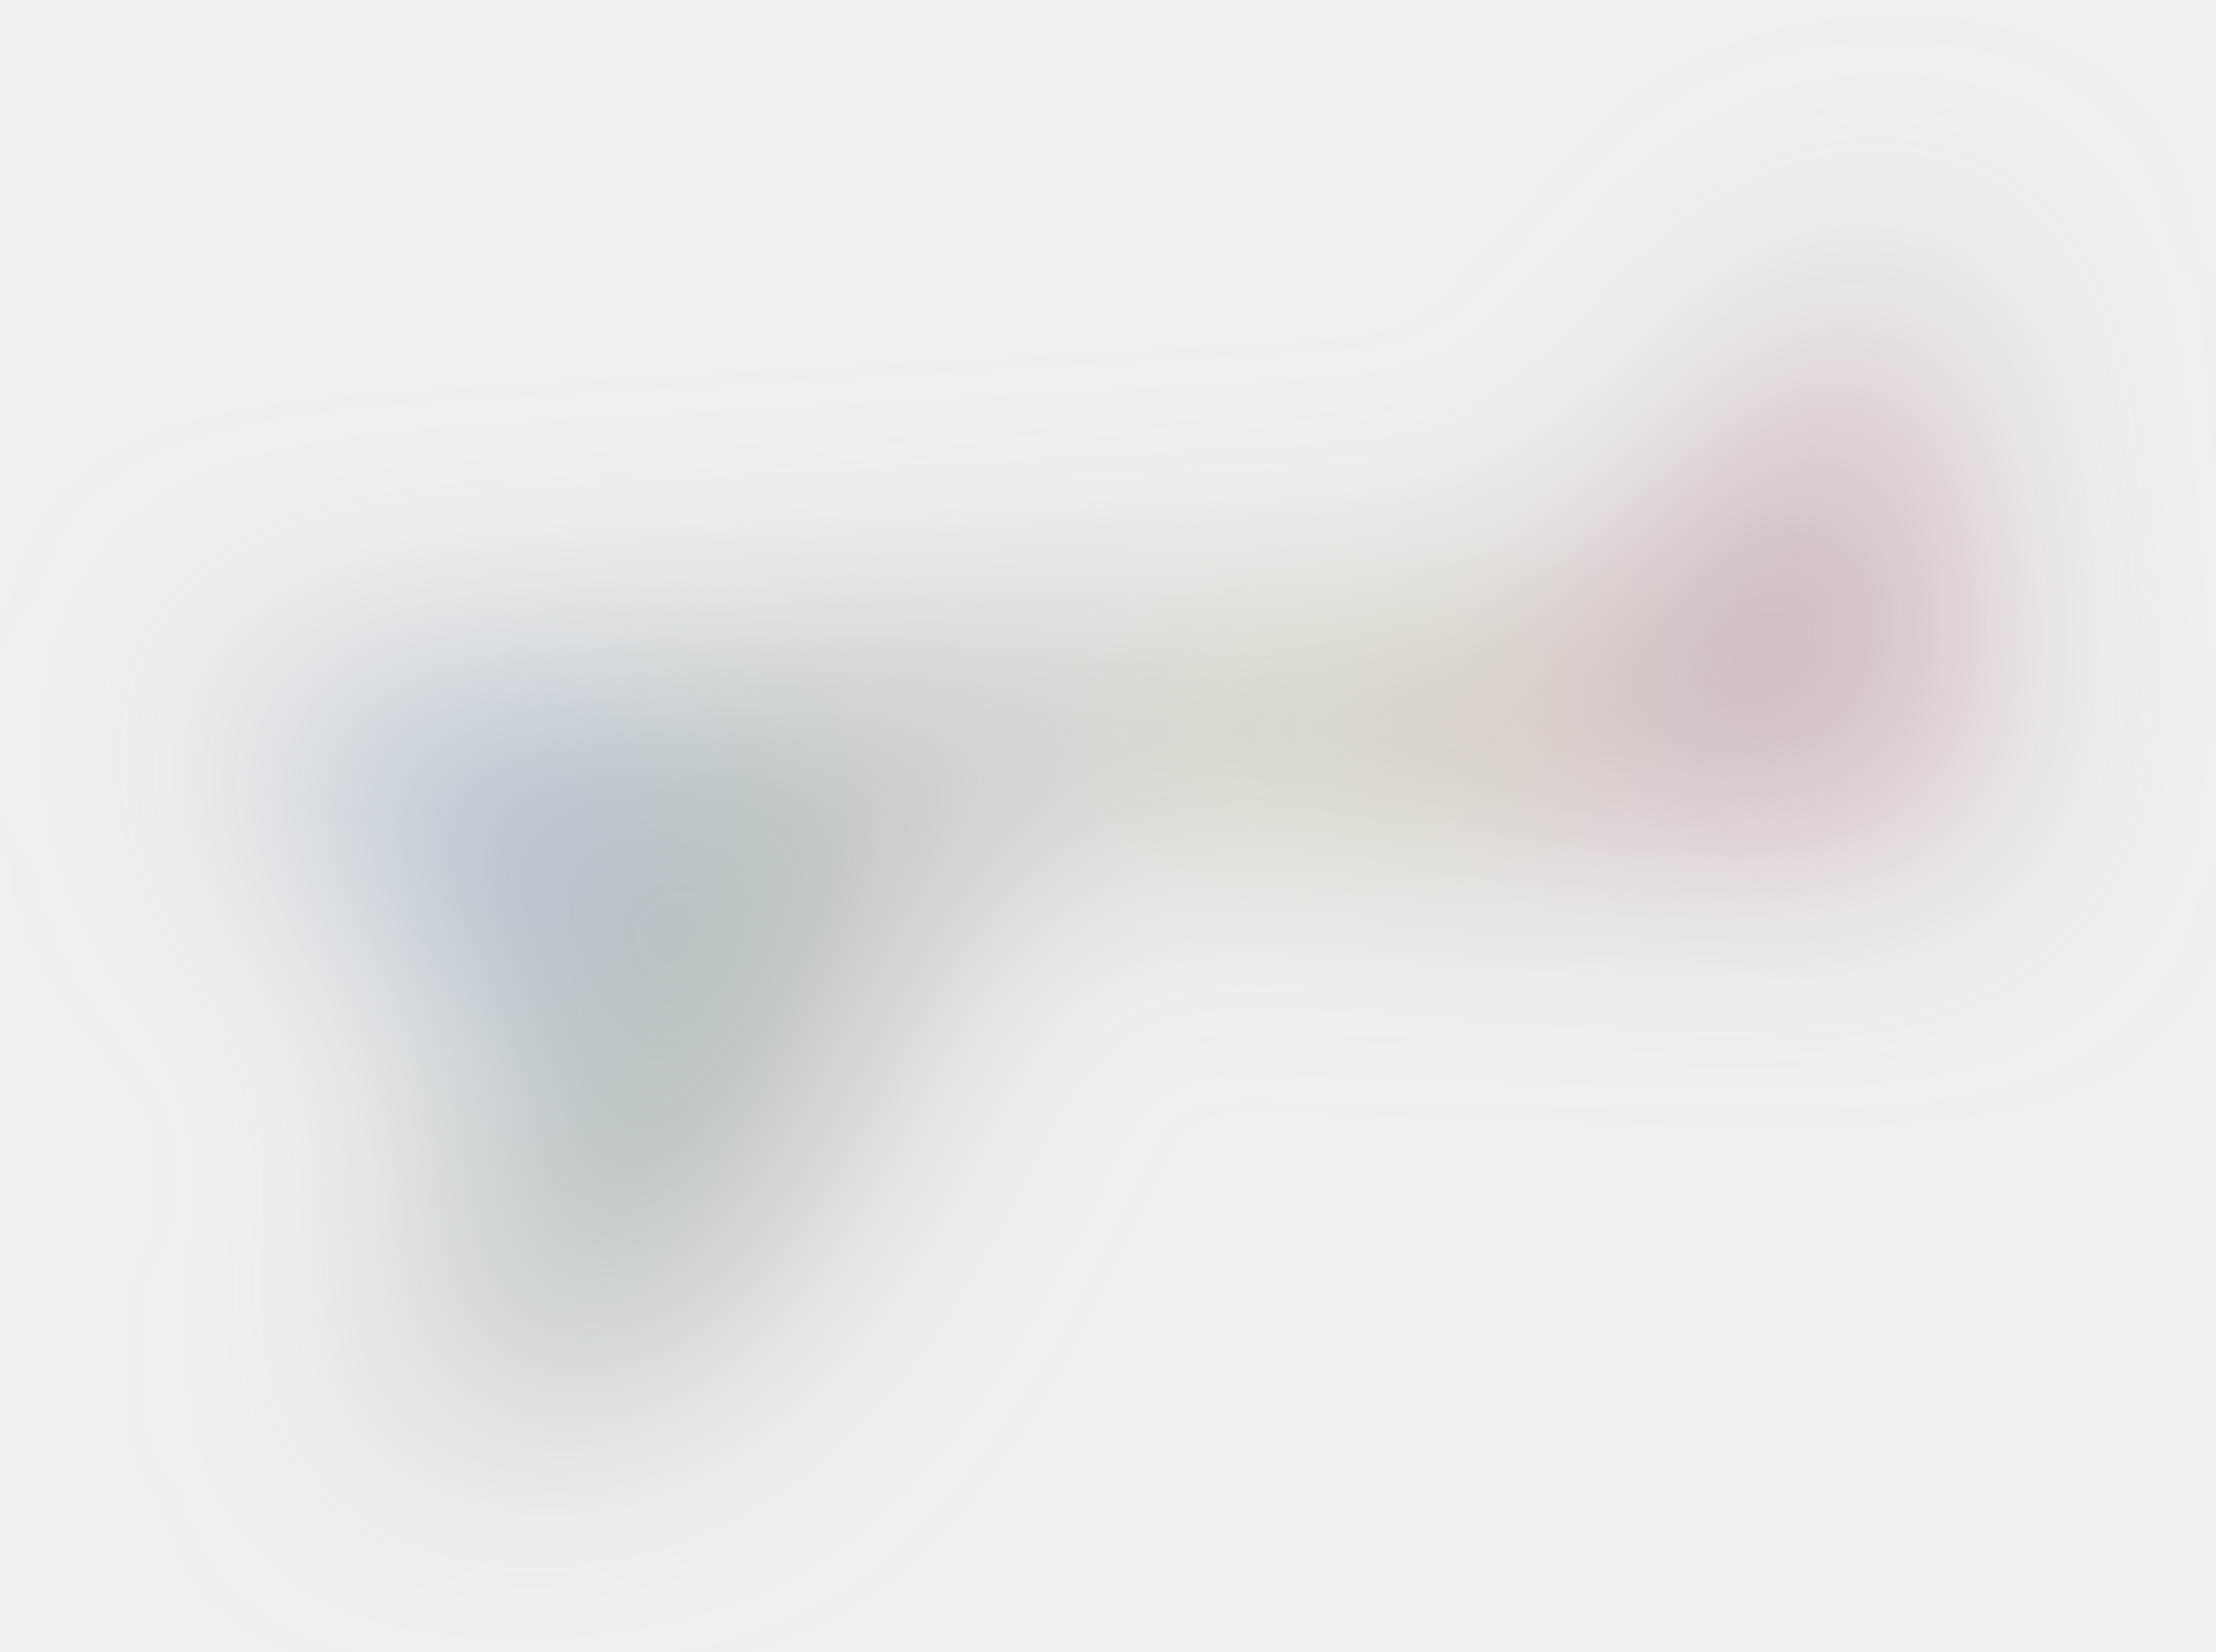
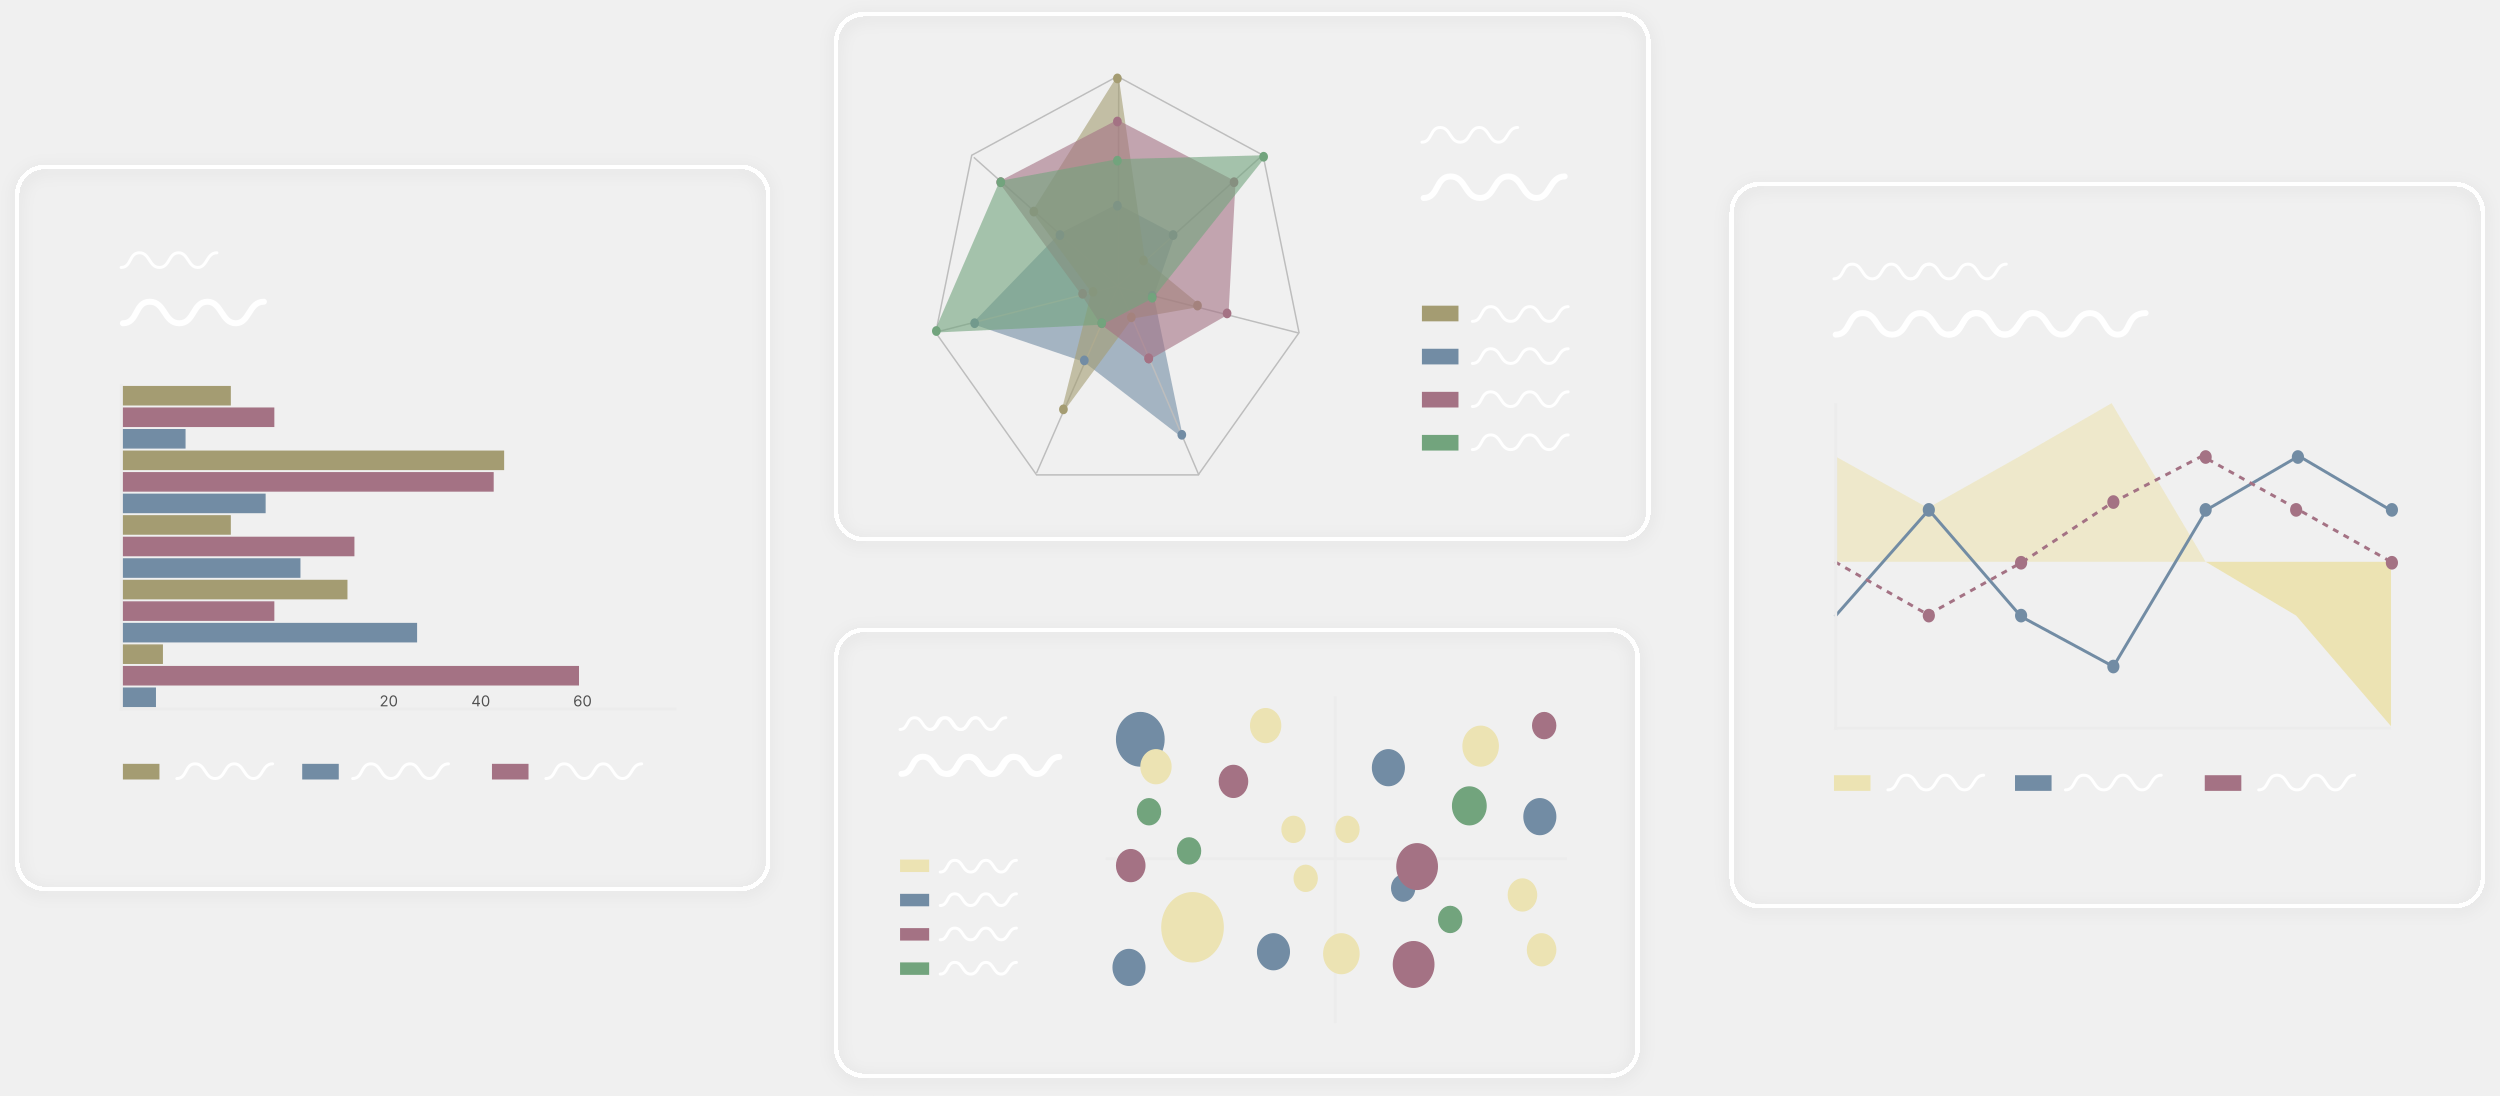
- <svg xmlns="http://www.w3.org/2000/svg" width="1787" height="1332" viewBox="0 0 1787 1332" fill="none">
-   <g opacity="0.5" filter="url(#filter0_f_269_3)">
-     <path d="M310.08 716.494C310.08 716.494 426.569 941.966 390.063 959.737L313.415 1131.8L533.442 1110.12L642.183 982.13L803.114 650.859L1586.96 675.071L1544.09 200.362L1268.36 503.56L202.614 561.502C180.813 596.456 310.08 716.494 310.08 716.494Z" fill="url(#paint0_linear_269_3)" />
+ <svg xmlns="http://www.w3.org/2000/svg" width="1672" height="733" viewBox="0 0 1672 733" fill="none">
+   <g filter="url(#filter0_d_247_2)">
+     <path d="M559.215 28C559.215 17.783 567.498 9.5 577.715 9.5H1083.97C1094.18 9.5 1102.47 17.783 1102.47 28V342.146C1102.47 352.363 1094.18 360.646 1083.97 360.646H577.715C567.498 360.646 559.215 352.363 559.215 342.146V28Z" stroke="white" stroke-width="3" shape-rendering="crispEdges" />
  </g>
+   <path opacity="0.6" d="M708.893 157.22L651.842 216.151L725.194 241.033L789.813 290.797L770.602 197.817L784.574 157.22L747.316 137.576L708.893 157.22Z" fill="#728CA4" stroke="#728CA4" stroke-width="2" />
+   <rect x="950.979" y="204.436" width="24.451" height="10.477" fill="#A49C72" />
+   <rect x="950.979" y="233.247" width="24.451" height="10.477" fill="#728CA4" />
+   <rect x="950.979" y="262.058" width="24.451" height="10.477" fill="#A47284" />
+   <rect x="950.979" y="290.868" width="24.451" height="10.477" fill="#72A47D" />
+   <path d="M649.903 103.823L747.316 51.058L844.73 103.823L868.809 222.482L801.364 317.606H693.268L625.824 222.482L649.903 103.823Z" stroke="#BDBDBD" />
+   <path d="M626.229 222.043L747.317 191.268L843.955 104.182" stroke="#BDBDBD" />
+   <path d="M801.83 317.803L748.243 191.852L651.275 105.229" stroke="#BDBDBD" />
+   <path d="M748.211 51.688L747.821 191.317L693.248 316.341" stroke="#BDBDBD" />
+   <path d="M747.898 191.923L868.405 222.698" stroke="#BDBDBD" />
+   <path opacity="0.6" d="M691.43 141.505L747.317 52.454L764.781 174.244L801.457 204.364L756.631 212.222L711.223 273.772L731.016 195.197L691.43 141.505Z" fill="#A49C72" stroke="#A49C72" stroke-width="2" />
+   <ellipse cx="747.315" cy="52.454" rx="2.911" ry="3.274" fill="#A49C72" />
+   <ellipse cx="691.428" cy="141.505" rx="2.911" ry="3.274" fill="#A49C72" />
+   <ellipse cx="731.014" cy="195.198" rx="2.911" ry="3.274" fill="#A49C72" />
+   <ellipse cx="711.221" cy="273.772" rx="2.911" ry="3.274" fill="#A49C72" />
+   <ellipse cx="756.631" cy="212.222" rx="2.911" ry="3.274" fill="#A49C72" />
+   <ellipse cx="800.876" cy="204.365" rx="2.911" ry="3.274" fill="#A49C72" />
+   <ellipse cx="764.78" cy="174.244" rx="2.911" ry="3.274" fill="#A49C72" />
+   <ellipse cx="651.84" cy="216.151" rx="2.911" ry="3.274" fill="#728CA4" />
+   <ellipse cx="725.194" cy="241.033" rx="2.911" ry="3.274" fill="#728CA4" />
+   <ellipse cx="790.395" cy="290.797" rx="2.911" ry="3.274" fill="#728CA4" />
+   <ellipse cx="784.575" cy="157.22" rx="2.911" ry="3.274" fill="#728CA4" />
+   <ellipse cx="747.315" cy="81.264" rx="2.911" ry="3.274" fill="#A47284" />
+   <ellipse cx="825.325" cy="121.862" rx="2.911" ry="3.274" fill="#A47284" />
+   <ellipse cx="820.669" cy="209.603" rx="2.911" ry="3.274" fill="#A47284" />
+   <ellipse cx="768.274" cy="239.723" rx="2.911" ry="3.274" fill="#A47284" />
+   <ellipse cx="770.602" cy="197.817" rx="2.911" ry="3.274" fill="#728CA4" />
+   <ellipse cx="747.315" cy="137.576" rx="2.911" ry="3.274" fill="#728CA4" />
+   <ellipse cx="708.893" cy="157.22" rx="2.911" ry="3.274" fill="#728CA4" />
+   <ellipse cx="768.274" cy="239.723" rx="2.911" ry="3.274" fill="#A47284" />
+   <ellipse cx="724.03" cy="196.507" rx="2.911" ry="3.274" fill="#A47284" />
+   <ellipse cx="669.307" cy="121.862" rx="2.911" ry="3.274" fill="#A47284" />
+   <ellipse cx="736.839" cy="216.151" rx="2.911" ry="3.274" fill="#A47284" />
+   <path opacity="0.6" d="M747.316 81.264L669.307 121.861L724.029 196.507L736.837 216.151L768.273 239.723L820.667 209.603L825.325 121.861L747.316 81.264Z" fill="#A47284" stroke="#A47284" stroke-width="2" />
+   <ellipse cx="669.307" cy="121.862" rx="2.911" ry="3.274" fill="#72A47D" />
+   <ellipse cx="626.227" cy="221.389" rx="2.911" ry="3.274" fill="#72A47D" />
+   <ellipse cx="736.839" cy="216.151" rx="2.911" ry="3.274" fill="#72A47D" />
+   <ellipse cx="770.602" cy="199.126" rx="2.911" ry="3.274" fill="#72A47D" />
+   <ellipse cx="845.118" cy="104.837" rx="2.911" ry="3.274" fill="#72A47D" />
+   <ellipse cx="747.315" cy="107.456" rx="2.911" ry="3.274" fill="#72A47D" />
+   <path opacity="0.6" d="M626.229 221.389L669.308 121.861L747.317 107.456L845.12 104.837L770.603 198.472L736.838 216.151L626.229 221.389Z" fill="#72A47D" stroke="#72A47D" stroke-width="2" />
+   <path d="M984.746 214.913C991.732 214.913 989.986 205.091 996.971 205.091C1003.96 205.091 1003.38 214.914 1010.36 214.913C1017.35 214.912 1016.34 205.091 1023.17 205.091C1029.57 205.091 1029.57 214.913 1035.98 214.913C1042.38 214.913 1041.8 205.091 1048.78 205.091" stroke="white" stroke-width="2" stroke-linecap="round" />
+   <path d="M984.746 243.069C991.732 243.069 989.986 233.247 996.971 233.247C1003.96 233.247 1003.38 243.069 1010.36 243.069C1017.35 243.068 1016.34 233.247 1023.17 233.247C1029.57 233.247 1029.57 243.069 1035.98 243.069C1042.38 243.069 1041.8 233.247 1048.78 233.247" stroke="white" stroke-width="2" stroke-linecap="round" />
+   <path d="M984.746 271.88C991.732 271.88 989.986 262.058 996.971 262.058C1003.96 262.058 1003.38 271.88 1010.36 271.88C1017.35 271.879 1016.34 262.058 1023.17 262.058C1029.57 262.058 1029.57 271.88 1035.98 271.88C1042.38 271.88 1041.8 262.058 1048.78 262.058" stroke="white" stroke-width="2" stroke-linecap="round" />
+   <path d="M984.746 300.69C991.732 300.69 989.986 290.868 996.971 290.868C1003.96 290.868 1003.38 300.691 1010.36 300.69C1017.35 300.689 1016.34 290.868 1023.17 290.868C1029.57 290.868 1029.57 300.69 1035.98 300.69C1042.38 300.69 1041.8 290.868 1048.78 290.868" stroke="white" stroke-width="2" stroke-linecap="round" />
+   <path d="M950.979 95.087C957.964 95.087 956.218 85.265 963.204 85.265C970.19 85.265 969.608 95.088 976.593 95.087C983.579 95.086 982.577 85.265 989.401 85.265C995.805 85.265 995.805 95.087 1002.21 95.087C1008.61 95.087 1008.03 85.265 1015.02 85.265" stroke="white" stroke-width="2" stroke-linecap="round" />
+   <path d="M952.143 132.409C962.431 132.409 959.859 118.004 970.147 118.004C980.435 118.004 979.578 132.411 989.866 132.409C1000.15 132.408 998.678 118.004 1008.73 118.004C1018.16 118.004 1018.16 132.409 1027.59 132.409C1037.02 132.409 1036.16 118.004 1046.45 118.004" stroke="white" stroke-width="4" stroke-linecap="round" />
+   <g filter="url(#filter1_d_247_2)">
+     <path d="M559.215 439.798C559.215 429.58 567.498 421.298 577.715 421.298H1076.79C1087.01 421.298 1095.29 429.58 1095.29 439.798V701C1095.29 711.217 1087.01 719.5 1076.79 719.5H577.715C567.498 719.5 559.215 711.217 559.215 701V439.798Z" stroke="white" stroke-width="3" shape-rendering="crispEdges" />
+   </g>
+   <path d="M778.433 494.443C778.433 504.35 771.305 512.277 762.632 512.277C753.96 512.277 746.832 504.35 746.832 494.443C746.832 484.537 753.96 476.609 762.632 476.609C771.305 476.609 778.433 484.537 778.433 494.443Z" fill="#728CA4" stroke="#728CA4" />
+   <path d="M739.348 574.327L1047.89 574.327" stroke="#ECECEC" stroke-width="2" />
+   <path d="M893.037 465.633L893.037 684.332" stroke="#ECECEC" stroke-width="2" />
+   <path d="M802.886 569.089C802.886 573.933 799.408 577.756 795.236 577.756C791.065 577.756 787.586 573.933 787.586 569.089C787.586 564.246 791.065 560.422 795.236 560.422C799.408 560.422 802.886 564.246 802.886 569.089Z" fill="#72A47D" stroke="#72A47D" />
+   <path d="M946.097 593.971C946.097 598.815 942.619 602.638 938.447 602.638C934.276 602.638 930.797 598.815 930.797 593.971C930.797 589.128 934.276 585.304 938.447 585.304C942.619 585.304 946.097 589.128 946.097 593.971Z" fill="#728CA4" stroke="#728CA4" />
+   <path d="M939.11 513.432C939.11 520.084 934.328 525.373 928.549 525.373C922.77 525.373 917.988 520.084 917.988 513.432C917.988 506.78 922.77 501.491 928.549 501.491C934.328 501.491 939.11 506.78 939.11 513.432Z" fill="#728CA4" stroke="#728CA4" />
+   <path d="M862.265 636.532C862.265 643.184 857.483 648.473 851.704 648.473C845.925 648.473 841.143 643.184 841.143 636.532C841.143 629.881 845.925 624.591 851.704 624.591C857.483 624.591 862.265 629.881 862.265 636.532Z" fill="#728CA4" stroke="#728CA4" />
+   <path d="M765.626 647.009C765.626 653.661 760.844 658.95 755.065 658.95C749.286 658.95 744.504 653.661 744.504 647.009C744.504 640.357 749.286 635.068 755.065 635.068C760.844 635.068 765.626 640.357 765.626 647.009Z" fill="#728CA4" stroke="#728CA4" />
+   <path d="M1040.41 546.172C1040.41 552.823 1035.62 558.113 1029.84 558.113C1024.07 558.113 1019.28 552.823 1019.28 546.172C1019.28 539.52 1024.07 534.231 1029.84 534.231C1035.62 534.231 1040.41 539.52 1040.41 546.172Z" fill="#728CA4" stroke="#728CA4" />
+   <path d="M856.444 485.276C856.444 491.566 851.923 496.563 846.465 496.563C841.008 496.563 836.486 491.566 836.486 485.276C836.486 478.986 841.008 473.99 846.465 473.99C851.923 473.99 856.444 478.986 856.444 485.276Z" fill="#ECE3B3" stroke="#ECE3B3" />
+   <path d="M783.09 512.777C783.09 519.067 778.569 524.064 773.112 524.064C767.654 524.064 763.133 519.067 763.133 512.777C763.133 506.487 767.654 501.491 773.112 501.491C778.569 501.491 783.09 506.487 783.09 512.777Z" fill="#ECE3B3" stroke="#ECE3B3" />
+   <path d="M818.021 620.163C818.021 632.962 808.808 643.235 797.563 643.235C786.318 643.235 777.105 632.962 777.105 620.163C777.105 607.363 786.318 597.09 797.563 597.09C808.808 597.09 818.021 607.363 818.021 620.163Z" fill="#ECE3B3" stroke="#ECE3B3" />
+   <path d="M776.105 542.898C776.105 547.741 772.626 551.565 768.455 551.565C764.283 551.565 760.805 547.741 760.805 542.898C760.805 538.054 764.283 534.231 768.455 534.231C772.626 534.231 776.105 538.054 776.105 542.898Z" fill="#72A47D" stroke="#72A47D" />
+   <path d="M872.744 554.684C872.744 559.527 869.265 563.351 865.094 563.351C860.922 563.351 857.443 559.527 857.443 554.684C857.443 549.84 860.922 546.017 865.094 546.017C869.265 546.017 872.744 549.84 872.744 554.684Z" fill="#ECE3B3" stroke="#ECE3B3" />
+   <path d="M880.892 587.423C880.892 592.267 877.413 596.09 873.242 596.09C869.071 596.09 865.592 592.267 865.592 587.423C865.592 582.58 869.071 578.756 873.242 578.756C877.413 578.756 880.892 582.58 880.892 587.423Z" fill="#ECE3B3" stroke="#ECE3B3" />
+   <path d="M908.838 554.684C908.838 559.527 905.359 563.351 901.187 563.351C897.016 563.351 893.537 559.527 893.537 554.684C893.537 549.84 897.016 546.017 901.187 546.017C905.359 546.017 908.838 549.84 908.838 554.684Z" fill="#ECE3B3" stroke="#ECE3B3" />
+   <path d="M977.531 614.924C977.531 619.768 974.052 623.591 969.881 623.591C965.709 623.591 962.23 619.768 962.23 614.924C962.23 610.081 965.709 606.257 969.881 606.257C974.052 606.257 977.531 610.081 977.531 614.924Z" fill="#72A47D" stroke="#72A47D" />
+   <path d="M908.837 637.842C908.837 645.217 903.534 651.092 897.112 651.092C890.69 651.092 885.387 645.217 885.387 637.842C885.387 630.467 890.69 624.591 897.112 624.591C903.534 624.591 908.837 630.467 908.837 637.842Z" fill="#ECE3B3" stroke="#ECE3B3" />
+   <path d="M1001.98 499.027C1001.98 506.402 996.679 512.277 990.257 512.277C983.834 512.277 978.531 506.402 978.531 499.027C978.531 491.652 983.834 485.776 990.257 485.776C996.679 485.776 1001.98 491.652 1001.98 499.027Z" fill="#ECE3B3" stroke="#ECE3B3" />
+   <path d="M1027.6 598.555C1027.6 604.483 1023.34 609.186 1018.2 609.186C1013.07 609.186 1008.8 604.483 1008.8 598.555C1008.8 592.626 1013.07 587.923 1018.2 587.923C1023.34 587.923 1027.6 592.626 1027.6 598.555Z" fill="#ECE3B3" stroke="#ECE3B3" />
+   <path d="M1040.4 635.223C1040.4 641.151 1036.14 645.854 1031.01 645.854C1025.87 645.854 1021.61 641.151 1021.61 635.223C1021.61 629.294 1025.87 624.591 1031.01 624.591C1036.14 624.591 1040.4 629.294 1040.4 635.223Z" fill="#ECE3B3" stroke="#ECE3B3" />
+   <path d="M834.323 522.599C834.323 528.528 830.062 533.231 824.926 533.231C819.79 533.231 815.529 528.528 815.529 522.599C815.529 516.671 819.79 511.968 824.926 511.968C830.062 511.968 834.323 516.671 834.323 522.599Z" fill="#A47284" stroke="#A47284" />
+   <path d="M765.625 578.911C765.625 584.84 761.365 589.543 756.229 589.543C751.093 589.543 746.832 584.84 746.832 578.911C746.832 572.983 751.093 568.28 756.229 568.28C761.365 568.28 765.625 572.983 765.625 578.911Z" fill="#A47284" stroke="#A47284" />
+   <path d="M961.233 579.566C961.233 588.026 955.147 594.781 947.761 594.781C940.374 594.781 934.289 588.026 934.289 579.566C934.289 571.106 940.374 564.351 947.761 564.351C955.147 564.351 961.233 571.106 961.233 579.566Z" fill="#A47284" stroke="#A47284" />
+   <path d="M958.904 645.045C958.904 653.505 952.819 660.26 945.433 660.26C938.046 660.26 931.961 653.505 931.961 645.045C931.961 636.585 938.046 629.83 945.433 629.83C952.819 629.83 958.904 636.585 958.904 645.045Z" fill="#A47284" stroke="#A47284" />
+   <path d="M993.833 538.969C993.833 545.982 988.791 551.565 982.69 551.565C976.589 551.565 971.547 545.982 971.547 538.969C971.547 531.956 976.589 526.373 982.69 526.373C988.791 526.373 993.833 531.956 993.833 538.969Z" fill="#72A47D" stroke="#72A47D" />
+   <path d="M1040.4 485.276C1040.4 490.12 1036.93 493.943 1032.75 493.943C1028.58 493.943 1025.1 490.12 1025.1 485.276C1025.1 480.433 1028.58 476.609 1032.75 476.609C1036.93 476.609 1040.4 480.433 1040.4 485.276Z" fill="#A47284" stroke="#A47284" />
+   <rect x="601.959" y="574.871" width="19.457" height="8.337" fill="#ECE3B3" />
+   <rect x="601.959" y="597.798" width="19.457" height="8.337" fill="#728CA4" />
+   <rect x="601.959" y="620.725" width="19.457" height="8.337" fill="#A47284" />
+   <rect x="601.959" y="643.651" width="19.457" height="8.337" fill="#72A47D" />
+   <path d="M628.828 583.208C634.387 583.208 632.998 575.392 638.557 575.392C644.116 575.392 643.653 583.208 649.212 583.208C654.771 583.207 653.973 575.392 659.404 575.392C664.5 575.392 664.5 583.208 669.596 583.208C674.691 583.208 674.228 575.392 679.787 575.392" stroke="white" stroke-width="2" stroke-linecap="round" />
+   <path d="M628.828 605.614C634.387 605.614 632.998 597.798 638.557 597.798C644.116 597.798 643.653 605.614 649.212 605.614C654.771 605.613 653.973 597.798 659.404 597.798C664.5 597.798 664.5 605.614 669.596 605.614C674.691 605.614 674.228 597.798 679.787 597.798" stroke="white" stroke-width="2" stroke-linecap="round" />
+   <path d="M628.828 628.54C634.387 628.54 632.998 620.724 638.557 620.724C644.116 620.724 643.653 628.541 649.212 628.54C654.771 628.54 653.973 620.724 659.404 620.724C664.5 620.724 664.5 628.54 669.596 628.54C674.691 628.54 674.228 620.724 679.787 620.724" stroke="white" stroke-width="2" stroke-linecap="round" />
+   <path d="M628.828 651.468C634.387 651.468 632.998 643.652 638.557 643.652C644.116 643.652 643.653 651.468 649.212 651.468C654.771 651.467 653.973 643.652 659.404 643.652C664.5 643.652 664.5 651.468 669.596 651.468C674.691 651.468 674.228 643.652 679.787 643.652" stroke="white" stroke-width="2" stroke-linecap="round" />
+   <path d="M601.959 487.854C607.518 487.854 606.128 480.038 611.688 480.038C617.247 480.038 616.783 487.855 622.343 487.854C627.902 487.854 627.104 480.038 632.535 480.038C637.63 480.038 637.63 487.854 642.726 487.854C647.822 487.854 647.359 480.038 652.918 480.038" stroke="white" stroke-width="2" stroke-linecap="round" />
+   <path d="M621.752 487.854C627.311 487.854 625.921 480.038 631.481 480.038C637.04 480.038 636.576 487.855 642.136 487.854C647.695 487.854 646.897 480.038 652.327 480.038C657.423 480.038 657.423 487.854 662.519 487.854C667.615 487.854 667.152 480.038 672.711 480.038" stroke="white" stroke-width="2" stroke-linecap="round" />
+   <path d="M602.887 517.553C611.074 517.553 609.027 506.09 617.214 506.09C625.401 506.09 624.719 517.554 632.906 517.553C641.094 517.553 639.918 506.09 647.916 506.09C655.421 506.09 655.421 517.553 662.926 517.553C670.431 517.553 669.749 506.09 677.936 506.09" stroke="white" stroke-width="4" stroke-linecap="round" />
+   <path d="M633.395 517.693C641.582 517.693 639.535 506.229 647.722 506.229C655.909 506.229 655.227 517.694 663.414 517.693C671.601 517.692 670.426 506.229 678.424 506.229C685.929 506.229 685.929 517.693 693.434 517.693C700.939 517.693 700.256 506.229 708.444 506.229" stroke="white" stroke-width="4" stroke-linecap="round" />
+   <g filter="url(#filter2_d_247_2)">
+     <path d="M1158.19 141.656C1158.19 131.439 1166.47 123.156 1176.69 123.156H1642C1652.22 123.156 1660.5 131.439 1660.5 141.656V587.509C1660.5 597.726 1652.22 606.009 1642 606.009H1176.69C1166.47 606.009 1158.19 597.726 1158.19 587.509V141.656Z" stroke="white" stroke-width="3" shape-rendering="crispEdges" />
+   </g>
+   <path d="M1262.64 528.28C1269.62 528.28 1267.88 518.458 1274.86 518.458C1281.85 518.458 1281.27 528.28 1288.25 528.28C1295.24 528.279 1294.24 518.458 1301.06 518.458C1307.46 518.458 1307.46 528.28 1313.87 528.28C1320.27 528.28 1319.69 518.458 1326.68 518.458" stroke="white" stroke-width="2" stroke-linecap="round" />
+   <path d="M1381.4 528.28C1388.38 528.28 1386.64 518.458 1393.62 518.458C1400.61 518.458 1400.03 528.28 1407.01 528.28C1414 528.279 1413 518.458 1419.82 518.458C1426.22 518.458 1426.22 528.28 1432.63 528.28C1439.03 528.28 1438.45 518.458 1445.44 518.458" stroke="white" stroke-width="2" stroke-linecap="round" />
+   <path d="M1510.64 528.28C1517.63 528.28 1515.88 518.458 1522.87 518.458C1529.85 518.458 1529.27 528.28 1536.26 528.28C1543.24 528.279 1542.24 518.458 1549.06 518.458C1555.47 518.458 1555.47 528.28 1561.87 528.28C1568.27 528.28 1567.69 518.458 1574.68 518.458" stroke="white" stroke-width="2" stroke-linecap="round" />
+   <rect x="1226.55" y="518.458" width="24.451" height="10.477" fill="#ECE3B3" />
+   <rect x="1347.64" y="518.458" width="24.451" height="10.477" fill="#728CA4" />
+   <rect x="1474.55" y="518.458" width="24.451" height="10.477" fill="#A47284" />
+   <path opacity="0.6" d="M1227.13 304.997V375.714H1475.13L1412.25 269.638L1351.13 304.997L1289.42 339.701L1227.13 304.997Z" fill="#ECE3B3" />
+   <path d="M1535.67 411.727L1475.13 375.714H1599.13V485.718L1535.67 411.727Z" fill="#ECE3B3" />
+   <ellipse cx="1290" cy="341.01" rx="4.075" ry="4.584" fill="#728CA4" />
+   <ellipse cx="1351.71" cy="411.727" rx="4.075" ry="4.584" fill="#728CA4" />
+   <ellipse cx="1413.42" cy="445.776" rx="4.075" ry="4.584" fill="#728CA4" />
+   <ellipse cx="1475.13" cy="341.01" rx="4.075" ry="4.584" fill="#728CA4" />
+   <ellipse cx="1536.84" cy="305.652" rx="4.075" ry="4.584" fill="#728CA4" />
+   <ellipse cx="1599.71" cy="341.01" rx="4.075" ry="4.584" fill="#728CA4" />
+   <path d="M1227.13 412.382L1290 341.01L1351.71 412.382L1413.42 445.776L1475.71 341.01L1537.42 304.997L1598.55 341.01" stroke="#728CA4" stroke-width="2" />
+   <path d="M1227.13 375.714L1289.42 411.072L1352.87 375.714L1412.25 336.426L1472.8 304.997L1536.25 340.355L1599.13 375.714" stroke="#A47284" stroke-width="2" stroke-dasharray="4 4" />
+   <ellipse cx="1290" cy="411.727" rx="4.075" ry="4.584" fill="#A47284" />
+   <ellipse cx="1351.71" cy="376.369" rx="4.075" ry="4.584" fill="#A47284" />
+   <ellipse cx="1413.42" cy="335.772" rx="4.075" ry="4.584" fill="#A47284" />
+   <ellipse cx="1475.13" cy="305.652" rx="4.075" ry="4.584" fill="#A47284" />
+   <ellipse cx="1535.67" cy="341.01" rx="4.075" ry="4.584" fill="#A47284" />
+   <ellipse cx="1599.71" cy="376.369" rx="4.075" ry="4.584" fill="#A47284" />
+   <path d="M1226.55 186.481C1233.53 186.481 1231.79 176.659 1238.77 176.659C1245.76 176.659 1245.18 186.481 1252.16 186.481C1259.15 186.48 1258.15 176.659 1264.97 176.659C1271.37 176.659 1271.37 186.481 1277.78 186.481C1284.18 186.481 1283.6 176.659 1290.58 176.659" stroke="white" stroke-width="2" stroke-linecap="round" />
+   <path d="M1277.78 186.481C1284.76 186.481 1283.02 176.659 1290 176.659C1296.99 176.659 1296.41 186.481 1303.39 186.481C1310.38 186.48 1309.38 176.659 1316.2 176.659C1322.6 176.659 1322.6 186.481 1329.01 186.481C1335.41 186.481 1334.83 176.659 1341.81 176.659" stroke="white" stroke-width="2" stroke-linecap="round" />
+   <path d="M1227.71 223.803C1238 223.803 1235.43 209.398 1245.72 209.398C1256 209.398 1255.15 223.804 1265.43 223.803C1275.72 223.802 1274.25 209.398 1284.3 209.398C1293.73 209.398 1293.73 223.803 1303.16 223.803C1312.59 223.803 1311.73 209.398 1322.02 209.398C1332.31 209.398 1331.33 223.803 1340.65 223.803C1349.96 223.803 1351.13 209.398 1359.28 209.398" stroke="white" stroke-width="4" stroke-linecap="round" />
+   <path d="M1303.39 223.803C1313.68 223.803 1311.11 209.398 1321.4 209.398C1331.69 209.398 1330.83 223.804 1341.12 223.803C1351.4 223.802 1349.93 209.398 1359.98 209.398C1369.41 209.398 1369.41 223.803 1378.84 223.803C1388.27 223.803 1387.41 209.398 1397.7 209.398C1407.99 209.398 1407.02 223.803 1416.33 223.803C1425.65 223.803 1421.57 209.398 1434.96 209.398" stroke="white" stroke-width="4" stroke-linecap="round" />
+   <path d="M1227.71 269.638L1227.71 488.338" stroke="#ECECEC" stroke-width="2" />
+   <path d="M1226.55 487.028H1599.13" stroke="#ECECEC" stroke-width="2" />
+   <path d="M386.489 472.501C386.19 472.496 385.892 472.439 385.594 472.331C385.295 472.222 385.023 472.038 384.777 471.78C384.531 471.52 384.333 471.168 384.184 470.725C384.035 470.28 383.96 469.722 383.96 469.049C383.96 468.405 384.02 467.835 384.141 467.338C384.262 466.838 384.437 466.418 384.667 466.077C384.896 465.734 385.173 465.473 385.498 465.296C385.824 465.118 386.193 465.029 386.602 465.029C387.009 465.029 387.372 465.111 387.689 465.274C388.008 465.435 388.269 465.66 388.47 465.949C388.671 466.238 388.801 466.571 388.861 466.947H387.994C387.914 466.62 387.757 466.349 387.525 466.134C387.293 465.918 386.986 465.811 386.602 465.811C386.039 465.811 385.595 466.056 385.27 466.546C384.949 467.036 384.786 467.724 384.784 468.609H384.841C384.973 468.408 385.131 468.236 385.313 468.094C385.498 467.95 385.701 467.838 385.924 467.76C386.146 467.682 386.382 467.643 386.631 467.643C387.047 467.643 387.428 467.747 387.774 467.956C388.12 468.162 388.397 468.447 388.605 468.811C388.813 469.174 388.917 469.589 388.917 470.058C388.917 470.508 388.817 470.92 388.616 471.294C388.414 471.665 388.132 471.961 387.767 472.181C387.405 472.399 386.979 472.506 386.489 472.501ZM386.489 471.72C386.787 471.72 387.054 471.645 387.291 471.496C387.53 471.347 387.718 471.147 387.856 470.896C387.995 470.645 388.065 470.366 388.065 470.058C388.065 469.757 387.998 469.484 387.863 469.238C387.73 468.989 387.547 468.791 387.312 468.645C387.08 468.498 386.815 468.424 386.517 468.424C386.292 468.424 386.083 468.469 385.888 468.559C385.694 468.647 385.524 468.768 385.377 468.921C385.233 469.075 385.119 469.252 385.036 469.451C384.953 469.647 384.912 469.854 384.912 470.072C384.912 470.361 384.979 470.631 385.114 470.882C385.252 471.133 385.439 471.335 385.675 471.489C385.914 471.643 386.185 471.72 386.489 471.72ZM392.686 472.501C392.151 472.501 391.695 472.355 391.319 472.064C390.943 471.771 390.655 471.346 390.456 470.789C390.257 470.231 390.158 469.556 390.158 468.765C390.158 467.979 390.257 467.308 390.456 466.752C390.657 466.193 390.946 465.767 391.323 465.473C391.701 465.177 392.156 465.029 392.686 465.029C393.216 465.029 393.67 465.177 394.046 465.473C394.425 465.767 394.714 466.193 394.913 466.752C395.114 467.308 395.215 467.979 395.215 468.765C395.215 469.556 395.115 470.231 394.916 470.789C394.717 471.346 394.43 471.771 394.053 472.064C393.677 472.355 393.221 472.501 392.686 472.501ZM392.686 471.72C393.216 471.72 393.628 471.464 393.922 470.953C394.215 470.441 394.362 469.712 394.362 468.765C394.362 468.136 394.295 467.599 394.16 467.157C394.027 466.714 393.836 466.377 393.585 466.145C393.336 465.913 393.037 465.796 392.686 465.796C392.161 465.796 391.75 466.056 391.454 466.574C391.158 467.09 391.01 467.821 391.01 468.765C391.01 469.395 391.076 469.93 391.209 470.37C391.341 470.811 391.532 471.146 391.781 471.375C392.032 471.605 392.333 471.72 392.686 471.72Z" fill="#4F4F4F" />
+   <path d="M315.773 470.91V470.186L318.969 465.129H319.495V466.251H319.14L316.725 470.072V470.129H321.029V470.91H315.773ZM319.196 472.402V470.69V470.353V465.129H320.034V472.402H319.196ZM324.732 472.501C324.197 472.501 323.741 472.355 323.364 472.064C322.988 471.771 322.7 471.346 322.502 470.789C322.303 470.231 322.203 469.556 322.203 468.765C322.203 467.979 322.303 467.308 322.502 466.752C322.703 466.193 322.992 465.767 323.368 465.473C323.747 465.177 324.201 465.029 324.732 465.029C325.262 465.029 325.715 465.177 326.092 465.473C326.471 465.767 326.759 466.193 326.958 466.752C327.159 467.308 327.26 467.979 327.26 468.765C327.26 469.556 327.161 470.231 326.962 470.789C326.763 471.346 326.475 471.771 326.099 472.064C325.722 472.355 325.267 472.501 324.732 472.501ZM324.732 471.72C325.262 471.72 325.674 471.464 325.967 470.953C326.261 470.441 326.408 469.712 326.408 468.765C326.408 468.136 326.34 467.599 326.205 467.157C326.073 466.714 325.881 466.377 325.63 466.145C325.382 465.913 325.082 465.796 324.732 465.796C324.206 465.796 323.795 466.056 323.499 466.574C323.203 467.09 323.056 467.821 323.056 468.765C323.056 469.395 323.122 469.93 323.254 470.37C323.387 470.811 323.578 471.146 323.826 471.375C324.077 471.605 324.379 471.72 324.732 471.72Z" fill="#4F4F4F" />
+   <path d="M254.596 472.402V471.762L256.996 469.135C257.278 468.827 257.51 468.559 257.692 468.332C257.875 468.102 258.01 467.887 258.097 467.686C258.187 467.482 258.232 467.269 258.232 467.046C258.232 466.791 258.171 466.569 258.048 466.382C257.927 466.195 257.761 466.051 257.55 465.949C257.34 465.847 257.103 465.796 256.84 465.796C256.561 465.796 256.317 465.854 256.109 465.971C255.903 466.084 255.743 466.244 255.629 466.45C255.518 466.656 255.462 466.897 255.462 467.174H254.624C254.624 466.748 254.722 466.374 254.919 466.052C255.115 465.73 255.383 465.479 255.722 465.299C256.062 465.119 256.445 465.029 256.869 465.029C257.295 465.029 257.672 465.119 258.001 465.299C258.33 465.479 258.588 465.722 258.776 466.027C258.963 466.333 259.056 466.672 259.056 467.046C259.056 467.314 259.008 467.576 258.91 467.831C258.816 468.085 258.65 468.368 258.413 468.68C258.179 468.99 257.853 469.369 257.437 469.816L255.803 471.564V471.62H259.184V472.402H254.596ZM263.023 472.501C262.488 472.501 262.032 472.355 261.655 472.064C261.279 471.771 260.991 471.346 260.793 470.789C260.594 470.231 260.494 469.556 260.494 468.765C260.494 467.979 260.594 467.308 260.793 466.752C260.994 466.193 261.283 465.767 261.659 465.473C262.038 465.177 262.492 465.029 263.023 465.029C263.553 465.029 264.006 465.177 264.383 465.473C264.762 465.767 265.05 466.193 265.249 466.752C265.45 467.308 265.551 467.979 265.551 468.765C265.551 469.556 265.452 470.231 265.253 470.789C265.054 471.346 264.766 471.771 264.39 472.064C264.013 472.355 263.558 472.501 263.023 472.501ZM263.023 471.72C263.553 471.72 263.965 471.464 264.258 470.953C264.552 470.441 264.699 469.712 264.699 468.765C264.699 468.136 264.631 467.599 264.496 467.157C264.364 466.714 264.172 466.377 263.921 466.145C263.673 465.913 263.373 465.796 263.023 465.796C262.497 465.796 262.086 466.056 261.79 466.574C261.495 467.09 261.347 467.821 261.347 468.765C261.347 469.395 261.413 469.93 261.545 470.37C261.678 470.811 261.869 471.146 262.117 471.375C262.368 471.605 262.67 471.72 263.023 471.72Z" fill="#4F4F4F" />
+   <g filter="url(#filter3_d_247_2)">
+     <path d="M11.5 130.126C11.5 119.908 19.783 111.626 30 111.626H495.312C505.53 111.626 513.812 119.908 513.812 130.126V575.978C513.812 586.196 505.53 594.478 495.312 594.478H30C19.783 594.478 11.5 586.196 11.5 575.978V130.126Z" stroke="white" stroke-width="3" shape-rendering="crispEdges" />
+   </g>
+   <path d="M118.279 520.678C125.265 520.678 123.519 510.856 130.505 510.856C137.49 510.856 136.908 520.679 143.894 520.678C150.88 520.677 149.877 510.856 156.702 510.856C163.105 510.856 163.105 520.678 169.509 520.678C175.913 520.678 175.331 510.856 182.317 510.856" stroke="white" stroke-width="2" stroke-linecap="round" />
+   <path d="M235.875 520.678C242.861 520.678 241.114 510.856 248.1 510.856C255.086 510.856 254.504 520.679 261.49 520.678C268.476 520.677 267.473 510.856 274.297 510.856C280.701 510.856 280.701 520.678 287.105 520.678C293.509 520.678 292.926 510.856 299.912 510.856" stroke="white" stroke-width="2" stroke-linecap="round" />
+   <path d="M365.117 520.678C372.103 520.678 370.357 510.856 377.342 510.856C384.328 510.856 383.746 520.679 390.732 520.678C397.718 520.677 396.715 510.856 403.54 510.856C409.943 510.856 409.943 520.678 416.347 520.678C422.751 520.678 422.169 510.856 429.154 510.856" stroke="white" stroke-width="2" stroke-linecap="round" />
+   <rect x="82.188" y="510.856" width="24.451" height="10.477" fill="#A49C72" />
+   <rect x="202.113" y="510.856" width="24.451" height="10.477" fill="#728CA4" />
+   <rect x="329.023" y="510.856" width="24.451" height="10.477" fill="#A47284" />
+   <path d="M81.023 178.878C88.009 178.878 86.263 169.057 93.249 169.057C100.235 169.057 99.653 178.879 106.638 178.878C113.624 178.878 112.622 169.057 119.446 169.057C125.85 169.057 125.85 178.878 132.253 178.878C138.657 178.878 138.075 169.057 145.061 169.057" stroke="white" stroke-width="2" stroke-linecap="round" />
+   <path d="M79.861 474.188H452.442" stroke="#ECECEC" stroke-width="2" />
+   <path d="M81.103 256.798L81.103 475.497" stroke="#ECECEC" stroke-width="2" />
+   <path d="M82.189 216.201C92.478 216.201 89.906 201.796 100.194 201.796C110.482 201.796 109.625 216.203 119.913 216.201C130.202 216.2 128.725 201.796 138.775 201.796C148.206 201.796 148.206 216.201 157.637 216.201C167.068 216.201 166.211 201.796 176.499 201.796" stroke="white" stroke-width="4" stroke-linecap="round" />
+   <rect x="82.688" y="460.282" width="21.122" height="12.096" fill="#728CA4" stroke="#728CA4" />
+   <rect x="82.688" y="445.877" width="304.05" height="12.096" fill="#A47284" stroke="#A47284" />
+   <rect x="82.688" y="431.472" width="25.779" height="12.096" fill="#A49C72" stroke="#A49C72" />
+   <rect x="82.688" y="417.067" width="195.769" height="12.096" fill="#728CA4" stroke="#728CA4" />
+   <rect x="82.688" y="402.661" width="100.295" height="12.096" fill="#A47284" stroke="#A47284" />
+   <rect x="82.688" y="388.256" width="149.197" height="12.096" fill="#A49C72" stroke="#A49C72" />
+   <rect x="82.688" y="373.851" width="117.76" height="12.096" fill="#728CA4" stroke="#728CA4" />
+   <rect x="82.688" y="359.445" width="153.854" height="12.096" fill="#A47284" stroke="#A47284" />
+   <rect x="82.688" y="345.04" width="71.188" height="12.096" fill="#A49C72" stroke="#A49C72" />
+   <rect x="82.688" y="330.635" width="94.474" height="12.096" fill="#728CA4" stroke="#728CA4" />
+   <rect x="82.688" y="316.229" width="246.999" height="12.096" fill="#A47284" stroke="#A47284" />
+   <rect x="-0.5" y="0.5" width="253.985" height="12.096" transform="matrix(-1 0 0 1 336.174 301.324)" fill="#A49C72" stroke="#A49C72" />
+   <rect x="82.688" y="287.418" width="40.915" height="12.096" fill="#728CA4" stroke="#728CA4" />
+   <rect x="82.688" y="273.013" width="100.295" height="12.096" fill="#A47284" stroke="#A47284" />
+   <rect x="-0.5" y="0.5" width="71.188" height="12.096" transform="matrix(-1 0 0 1 153.377 258.108)" fill="#A49C72" stroke="#A49C72" />
  <defs>
-     <filter id="filter0_f_269_3" x="0.137" y="0.362" width="1786.82" height="1331.44" filterUnits="userSpaceOnUse" color-interpolation-filters="sRGB">
+     <filter id="filter0_d_247_2" x="547.715" y="0" width="566.25" height="374.146" filterUnits="userSpaceOnUse" color-interpolation-filters="sRGB">
      <feFlood flood-opacity="0" result="BackgroundImageFix" />
-       <feBlend mode="normal" in="SourceGraphic" in2="BackgroundImageFix" result="shape" />
-       <feGaussianBlur stdDeviation="100" result="effect1_foregroundBlur_269_3" />
+       <feColorMatrix in="SourceAlpha" type="matrix" values="0 0 0 0 0 0 0 0 0 0 0 0 0 0 0 0 0 0 127 0" result="hardAlpha" />
+       <feOffset dy="2" />
+       <feGaussianBlur stdDeviation="5" />
+       <feComposite in2="hardAlpha" operator="out" />
+       <feColorMatrix type="matrix" values="0 0 0 0 0 0 0 0 0 0 0 0 0 0 0 0 0 0 0.1 0" />
+       <feBlend mode="normal" in2="BackgroundImageFix" result="effect1_dropShadow_247_2" />
+       <feBlend mode="normal" in="SourceGraphic" in2="effect1_dropShadow_247_2" result="shape" />
    </filter>
-     <linearGradient id="paint0_linear_269_3" x1="439.739" y1="573.424" x2="1276.27" y2="940.431" gradientUnits="userSpaceOnUse">
-       <stop stop-color="#728CA4" />
-       <stop offset="0.67" stop-color="#A49C72" />
-       <stop offset="1" stop-color="#A47284" />
-     </linearGradient>
+     <filter id="filter1_d_247_2" x="547.715" y="411.798" width="559.078" height="321.202" filterUnits="userSpaceOnUse" color-interpolation-filters="sRGB">
+       <feFlood flood-opacity="0" result="BackgroundImageFix" />
+       <feColorMatrix in="SourceAlpha" type="matrix" values="0 0 0 0 0 0 0 0 0 0 0 0 0 0 0 0 0 0 127 0" result="hardAlpha" />
+       <feOffset dy="2" />
+       <feGaussianBlur stdDeviation="5" />
+       <feComposite in2="hardAlpha" operator="out" />
+       <feColorMatrix type="matrix" values="0 0 0 0 0 0 0 0 0 0 0 0 0 0 0 0 0 0 0.1 0" />
+       <feBlend mode="normal" in2="BackgroundImageFix" result="effect1_dropShadow_247_2" />
+       <feBlend mode="normal" in="SourceGraphic" in2="effect1_dropShadow_247_2" result="shape" />
+     </filter>
+     <filter id="filter2_d_247_2" x="1146.69" y="113.656" width="525.312" height="505.853" filterUnits="userSpaceOnUse" color-interpolation-filters="sRGB">
+       <feFlood flood-opacity="0" result="BackgroundImageFix" />
+       <feColorMatrix in="SourceAlpha" type="matrix" values="0 0 0 0 0 0 0 0 0 0 0 0 0 0 0 0 0 0 127 0" result="hardAlpha" />
+       <feOffset dy="2" />
+       <feGaussianBlur stdDeviation="5" />
+       <feComposite in2="hardAlpha" operator="out" />
+       <feColorMatrix type="matrix" values="0 0 0 0 0 0 0 0 0 0 0 0 0 0 0 0 0 0 0.1 0" />
+       <feBlend mode="normal" in2="BackgroundImageFix" result="effect1_dropShadow_247_2" />
+       <feBlend mode="normal" in="SourceGraphic" in2="effect1_dropShadow_247_2" result="shape" />
+     </filter>
+     <filter id="filter3_d_247_2" x="0" y="102.126" width="525.312" height="505.853" filterUnits="userSpaceOnUse" color-interpolation-filters="sRGB">
+       <feFlood flood-opacity="0" result="BackgroundImageFix" />
+       <feColorMatrix in="SourceAlpha" type="matrix" values="0 0 0 0 0 0 0 0 0 0 0 0 0 0 0 0 0 0 127 0" result="hardAlpha" />
+       <feOffset dy="2" />
+       <feGaussianBlur stdDeviation="5" />
+       <feComposite in2="hardAlpha" operator="out" />
+       <feColorMatrix type="matrix" values="0 0 0 0 0 0 0 0 0 0 0 0 0 0 0 0 0 0 0.1 0" />
+       <feBlend mode="normal" in2="BackgroundImageFix" result="effect1_dropShadow_247_2" />
+       <feBlend mode="normal" in="SourceGraphic" in2="effect1_dropShadow_247_2" result="shape" />
+     </filter>
  </defs>
</svg>
